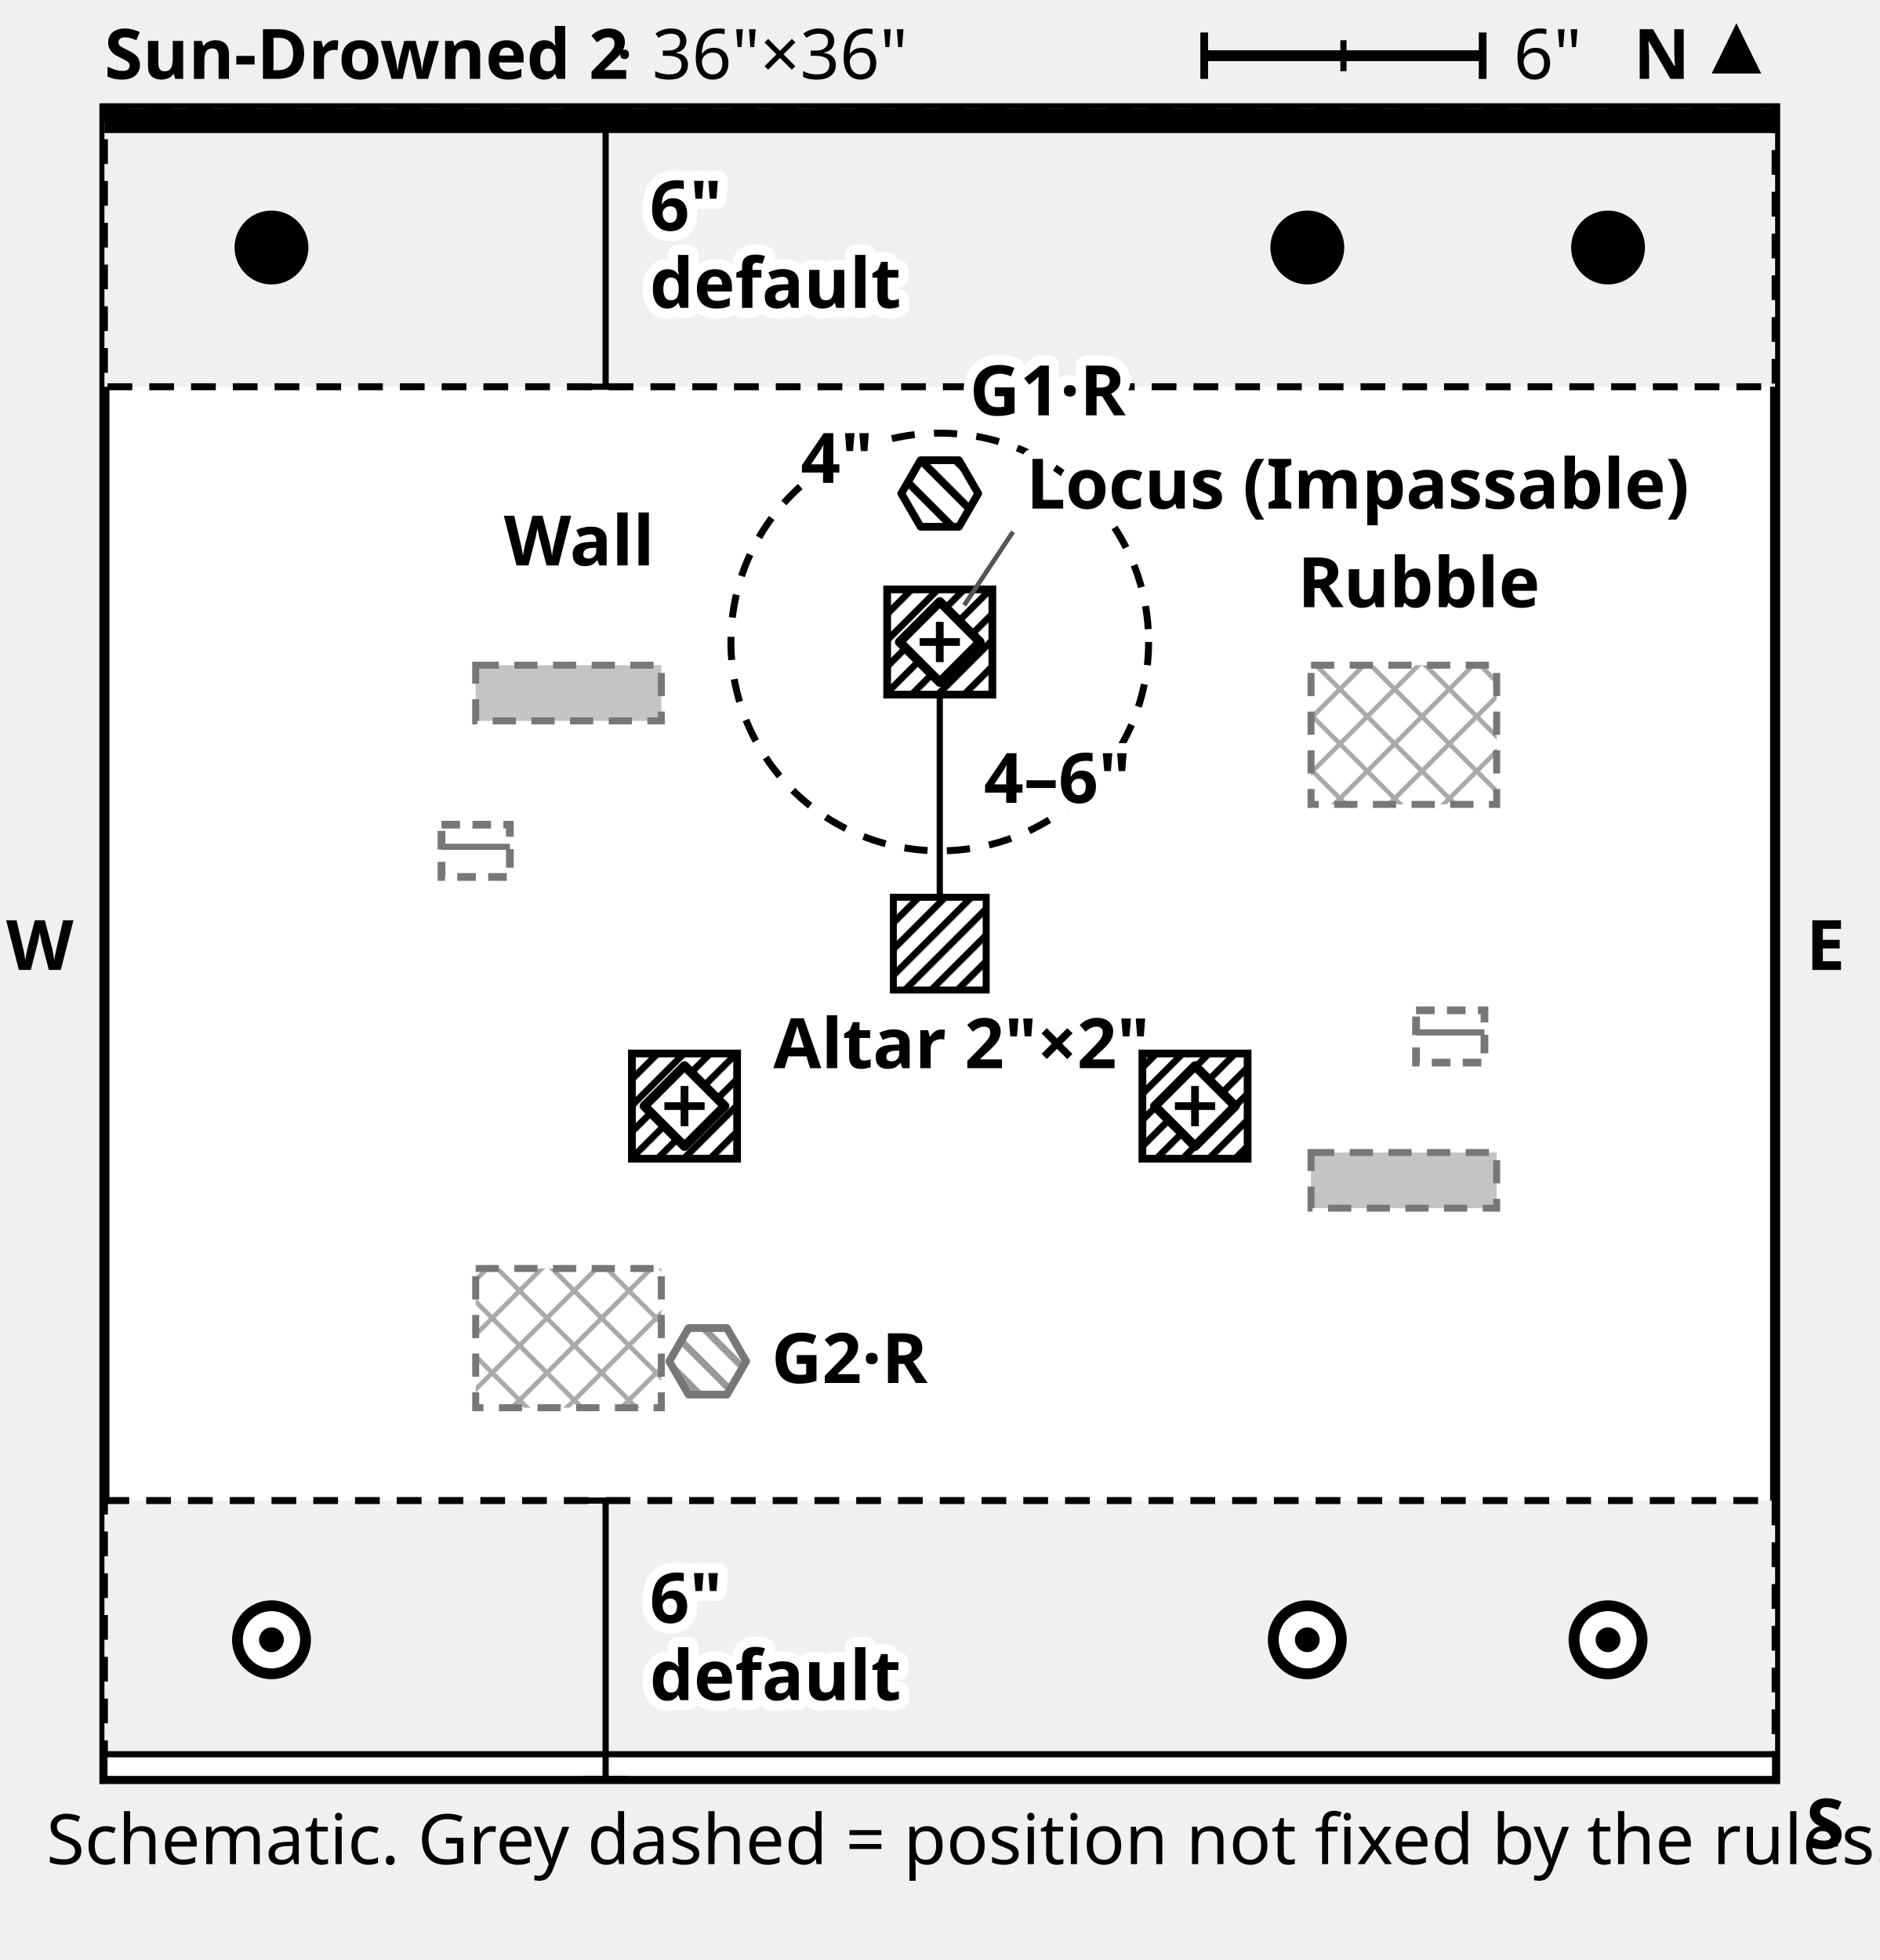
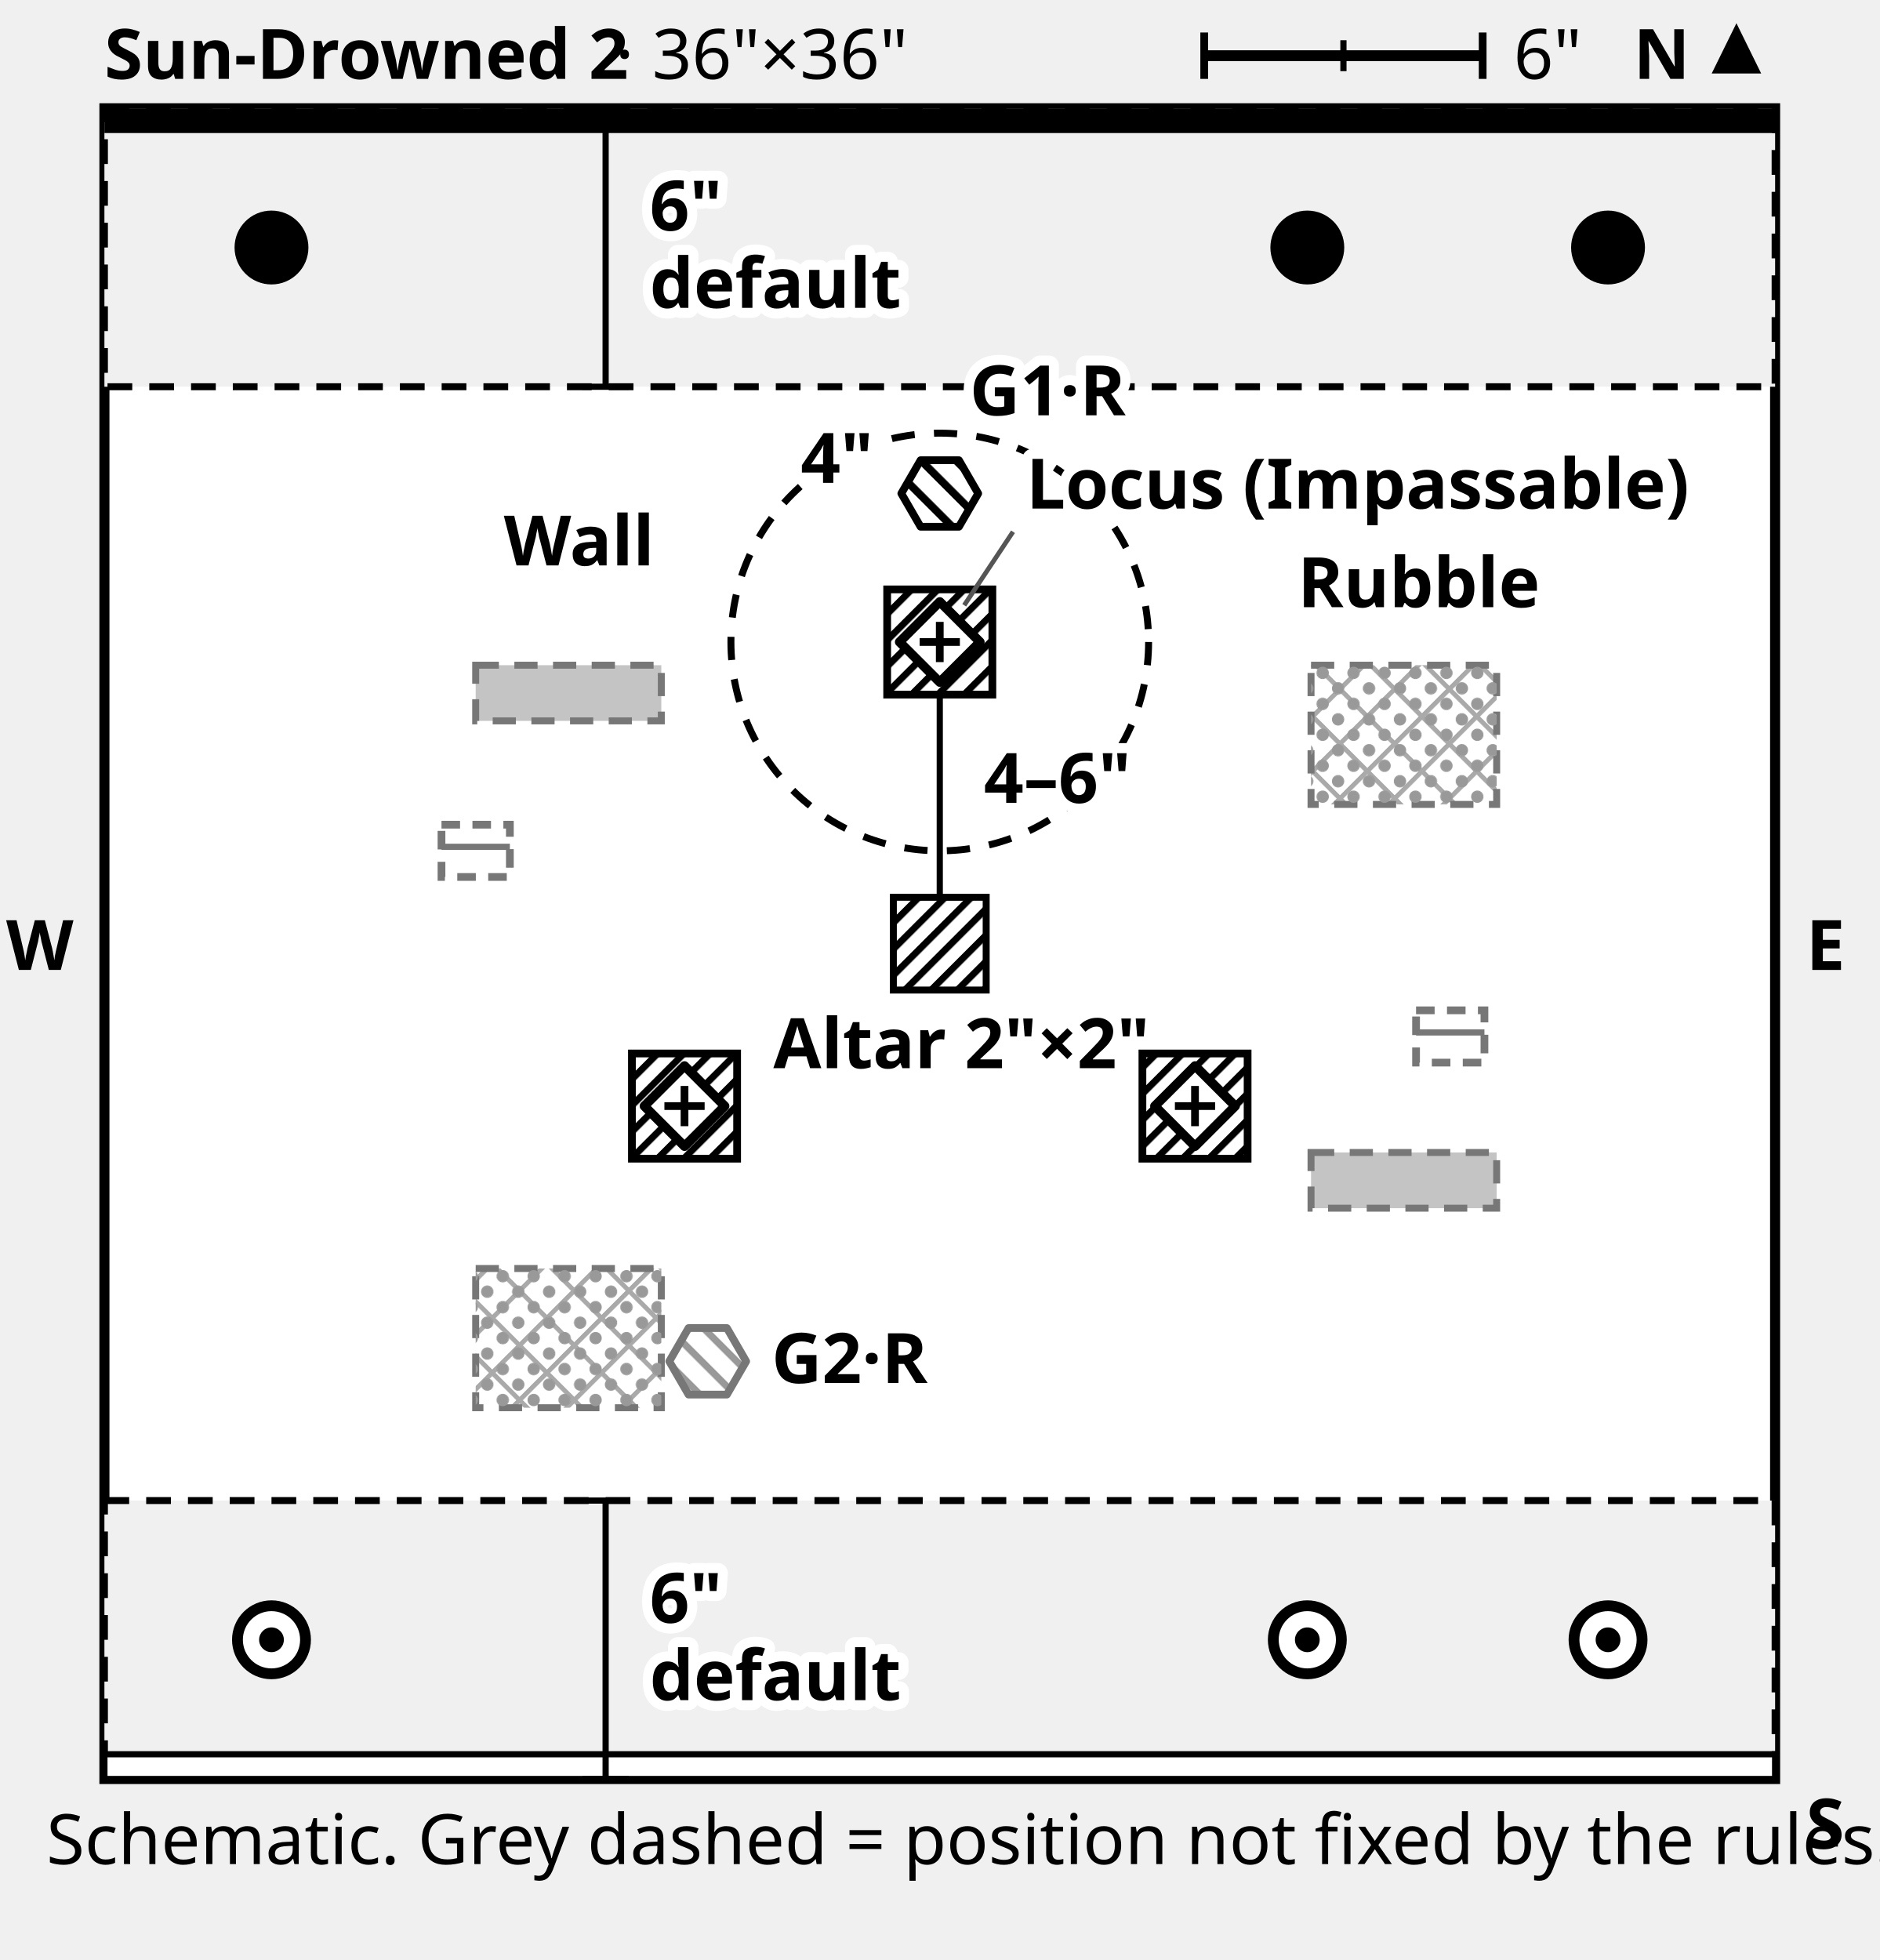
<svg xmlns="http://www.w3.org/2000/svg" width="243pt" height="253.4pt" viewBox="0 0 243 253.4">
  <defs>
    <pattern id="p-cover" width="5" height="5" patternUnits="userSpaceOnUse" patternTransform="rotate(45)">
      <rect width="5" height="5" fill="#fff" />
      <path d="M0 0.5H5M0.5 0V5" stroke="#444" stroke-width="0.7" fill="none" />
    </pattern>
    <pattern id="p-diff" width="4" height="4" patternUnits="userSpaceOnUse">
      <rect width="4" height="4" fill="#fff" />
      <circle cx="1" cy="1" r="0.75" fill="#222" />
      <circle cx="3" cy="3" r="0.75" fill="#222" />
    </pattern>
    <pattern id="p-imp" width="2.4" height="2.4" patternUnits="userSpaceOnUse" patternTransform="rotate(45)">
      <rect width="2.4" height="2.4" fill="#fff" />
      <path d="M0.4 0V2.4" stroke="#000" stroke-width="0.95" fill="none" />
    </pattern>
    <pattern id="p-mon" width="3.2" height="3.2" patternUnits="userSpaceOnUse" patternTransform="rotate(-45)">
      <rect width="3.2" height="3.2" fill="#fff" />
      <path d="M0.5 0V3.2" stroke="#000" stroke-width="1" fill="none" />
    </pattern>
    <pattern id="p-aoe" width="4" height="4" patternUnits="userSpaceOnUse" patternTransform="rotate(-45)">
      <rect width="4" height="4" fill="#fff" />
      <path d="M0.5 0V4" stroke="#777" stroke-width="1.4" fill="none" />
    </pattern>
  </defs>
  <defs>
    <pattern id="p-cover-l" width="5" height="5" patternUnits="userSpaceOnUse" patternTransform="rotate(45)">
      <rect width="5" height="5" fill="#fff" />
      <path d="M0 0.5H5M0.5 0V5" stroke="#aaa" stroke-width="0.6" fill="none" />
    </pattern>
    <pattern id="p-diff-l" width="4" height="4" patternUnits="userSpaceOnUse">
      <rect width="4" height="4" fill="#fff" />
      <circle cx="1" cy="1" r="0.7" fill="#999" />
      <circle cx="3" cy="3" r="0.7" fill="#999" />
    </pattern>
    <pattern id="p-imp-l" width="2.6" height="2.6" patternUnits="userSpaceOnUse" patternTransform="rotate(45)">
      <rect width="2.6" height="2.6" fill="#fff" />
      <path d="M0.4 0V2.6" stroke="#aaa" stroke-width="0.8" fill="none" />
    </pattern>
    <pattern id="p-mon-l" width="3.2" height="3.2" patternUnits="userSpaceOnUse" patternTransform="rotate(-45)">
      <rect width="3.2" height="3.2" fill="#fff" />
      <path d="M0.5 0V3.2" stroke="#999" stroke-width="0.9" fill="none" />
    </pattern>
    <pattern id="p-water" width="6" height="4" patternUnits="userSpaceOnUse">
      <rect width="6" height="4" fill="#fff" />
      <path d="M0 2.2Q1.5 0.4 3 2.2T6 2.2" stroke="#333" stroke-width="0.8" fill="none" />
    </pattern>
    <pattern id="p-water-l" width="6" height="4" patternUnits="userSpaceOnUse">
      <rect width="6" height="4" fill="#fff" />
      <path d="M0 2.2Q1.5 0.4 3 2.2T6 2.2" stroke="#aaa" stroke-width="0.8" fill="none" />
    </pattern>
    <pattern id="p-slip" width="6" height="6" patternUnits="userSpaceOnUse" patternTransform="rotate(-30)">
      <rect width="6" height="6" fill="#fff" />
      <path d="M0.5 1.5H3.5M3.5 4.5H5.5" stroke="#333" stroke-width="0.9" fill="none" />
    </pattern>
    <pattern id="p-slip-l" width="6" height="6" patternUnits="userSpaceOnUse" patternTransform="rotate(-30)">
      <rect width="6" height="6" fill="#fff" />
      <path d="M0.5 1.5H3.5M3.5 4.5H5.5" stroke="#aaa" stroke-width="0.9" fill="none" />
    </pattern>
    <pattern id="p-dark" width="4" height="4" patternUnits="userSpaceOnUse">
      <rect width="4" height="4" fill="#d9d9d9" />
      <path d="M0 4L4 0" stroke="#fff" stroke-width="0.9" fill="none" />
    </pattern>
    <pattern id="p-diffo" width="4" height="4" patternUnits="userSpaceOnUse">
      <circle cx="1" cy="1" r="0.8" fill="#222" />
      <circle cx="3" cy="3" r="0.8" fill="#222" />
    </pattern>
    <pattern id="p-diffo-l" width="4" height="4" patternUnits="userSpaceOnUse">
      <circle cx="1" cy="1" r="0.8" fill="#999" />
      <circle cx="3" cy="3" r="0.8" fill="#999" />
    </pattern>
    <pattern id="p-chasm" width="6" height="6" patternUnits="userSpaceOnUse">
      <rect width="6" height="6" fill="#d4d4d4" />
      <path d="M1.5 0V6M4.5 0V6" stroke="#333" stroke-width="1.1" stroke-dasharray="2.6 1.6" fill="none" />
    </pattern>
    <pattern id="p-chasm-l" width="6" height="6" patternUnits="userSpaceOnUse">
      <rect width="6" height="6" fill="#efefef" />
      <path d="M1.5 0V6M4.5 0V6" stroke="#aaa" stroke-width="1.1" stroke-dasharray="2.6 1.6" fill="none" />
    </pattern>
    <clipPath id="bclip">
      <rect x="13.5" y="14" width="216" height="216" />
    </clipPath>
  </defs>
  <rect x="13.5" y="14" width="216" height="216" fill="#fff" stroke="#000" stroke-width="1.3" />
  <g data-glyph="zone-A">
    <rect x="13.5" y="14" width="216" height="36" fill="#f0f0f0" stroke="#000" stroke-width="0.9" stroke-dasharray="3.2 2.2" />
    <rect x="13.5" y="14" width="216" height="3.2" fill="#000" />
  </g>
  <g data-glyph="dim">
    <line x1="78.3" y1="14" x2="78.3" y2="50" stroke="#000" stroke-width="0.8" stroke-linecap="butt" />
    <line x1="81.3" y1="14" x2="75.3" y2="14" stroke="#000" stroke-width="0.8" stroke-linecap="butt" />
    <line x1="81.3" y1="50" x2="75.3" y2="50" stroke="#000" stroke-width="0.8" stroke-linecap="butt" />
  </g>
  <g data-glyph="zone-B">
    <rect x="13.5" y="194" width="216" height="36" fill="#f0f0f0" stroke="#000" stroke-width="0.9" stroke-dasharray="3.2 2.2" />
    <rect x="13.5" y="226.8" width="216" height="3.2" fill="#fff" stroke="#000" stroke-width="0.8" />
  </g>
  <g data-glyph="dim">
    <line x1="78.3" y1="194" x2="78.3" y2="230" stroke="#000" stroke-width="0.8" stroke-linecap="butt" />
    <line x1="81.3" y1="194" x2="75.3" y2="194" stroke="#000" stroke-width="0.8" stroke-linecap="butt" />
    <line x1="81.3" y1="230" x2="75.3" y2="230" stroke="#000" stroke-width="0.8" stroke-linecap="butt" />
  </g>
  <g data-glyph="ter-impassable">
    <rect x="115.5" y="116" width="12" height="12" fill="url(#p-imp)" stroke="#000" stroke-width="0.9" />
  </g>
  <g data-glyph="ter-blocking" data-state="illus">
    <rect x="61.5" y="86" width="24" height="7.2" fill="#c4c4c4" stroke="#777" stroke-width="0.9" stroke-dasharray="3 2" />
  </g>
  <g data-glyph="ter-blocking" data-state="illus">
    <rect x="169.5" y="149" width="24" height="7.2" fill="#c4c4c4" stroke="#777" stroke-width="0.9" stroke-dasharray="3 2" />
  </g>
-   <g data-glyph="ter-cover" data-state="illus">
+   <g data-glyph="ter-coverdiff" data-state="illus">
    <rect x="169.5" y="86" width="24" height="18" fill="url(#p-cover-l)" stroke="#777" stroke-width="0.9" stroke-dasharray="3 2" />
-   </g>
-   <g data-glyph="ter-cover" data-state="illus">
+     <rect x="169.5" y="86" width="24" height="18" fill="url(#p-diffo-l)" />
+   </g>
+   <g data-glyph="ter-coverdiff" data-state="illus">
    <rect x="61.5" y="164" width="24" height="18" fill="url(#p-cover-l)" stroke="#777" stroke-width="0.9" stroke-dasharray="3 2" />
+     <rect x="61.5" y="164" width="24" height="18" fill="url(#p-diffo-l)" />
  </g>
  <g data-glyph="dim">
    <line x1="121.5" y1="86" x2="121.5" y2="116" stroke="#000" stroke-width="0.8" stroke-linecap="butt" />
    <line x1="124.5" y1="86" x2="118.5" y2="86" stroke="#000" stroke-width="0.8" stroke-linecap="butt" />
    <line x1="124.5" y1="116" x2="118.5" y2="116" stroke="#000" stroke-width="0.8" stroke-linecap="butt" />
  </g>
  <g data-glyph="ring">
    <g clip-path="url(#bclip)">
      <circle cx="121.5" cy="83" r="27" fill="none" stroke="#000" stroke-width="0.9" stroke-dasharray="3 2.5" />
    </g>
  </g>
  <g data-glyph="ter-impassable">
    <rect x="114.7" y="76.2" width="13.6" height="13.6" fill="url(#p-imp)" stroke="#000" stroke-width="1" />
  </g>
  <g data-glyph="obj">
    <polygon points="121.5,77.8 126.7,83 121.5,88.2 116.3,83" fill="#fff" stroke="#000" stroke-width="1.2" stroke-linejoin="round" />
    <line x1="118.9" y1="83" x2="124.1" y2="83" stroke="#000" stroke-width="1" stroke-linecap="butt" />
    <line x1="121.5" y1="80.4" x2="121.5" y2="85.6" stroke="#000" stroke-width="1" stroke-linecap="butt" />
  </g>
  <g data-glyph="ter-impassable">
    <rect x="147.7" y="136.2" width="13.6" height="13.6" fill="url(#p-imp)" stroke="#000" stroke-width="1" />
  </g>
  <g data-glyph="obj">
    <polygon points="154.5,137.8 159.7,143 154.5,148.2 149.3,143" fill="#fff" stroke="#000" stroke-width="1.2" stroke-linejoin="round" />
    <line x1="151.9" y1="143" x2="157.1" y2="143" stroke="#000" stroke-width="1" stroke-linecap="butt" />
    <line x1="154.5" y1="140.4" x2="154.5" y2="145.6" stroke="#000" stroke-width="1" stroke-linecap="butt" />
  </g>
  <g data-glyph="ter-impassable">
    <rect x="81.7" y="136.2" width="13.6" height="13.6" fill="url(#p-imp)" stroke="#000" stroke-width="1" />
  </g>
  <g data-glyph="obj">
    <polygon points="88.5,137.8 93.7,143 88.5,148.2 83.3,143" fill="#fff" stroke="#000" stroke-width="1.2" stroke-linejoin="round" />
    <line x1="85.9" y1="143" x2="91.1" y2="143" stroke="#000" stroke-width="1" stroke-linecap="butt" />
    <line x1="88.5" y1="140.4" x2="88.5" y2="145.6" stroke="#000" stroke-width="1" stroke-linecap="butt" />
  </g>
  <g data-glyph="chest" data-state="illus">
    <rect x="57.08" y="106.62" width="8.84" height="6.76" fill="#fff" stroke="#777" stroke-width="1" stroke-dasharray="2.4 1.6" />
    <line x1="57.08" y1="109.48" x2="65.92" y2="109.48" stroke="#777" stroke-width="0.8" stroke-linecap="butt" />
  </g>
  <g data-glyph="chest" data-state="illus">
    <rect x="183.08" y="130.62" width="8.84" height="6.76" fill="#fff" stroke="#777" stroke-width="1" stroke-dasharray="2.4 1.6" />
    <line x1="183.08" y1="133.48" x2="191.92" y2="133.48" stroke="#777" stroke-width="0.8" stroke-linecap="butt" />
  </g>
  <g data-glyph="mon">
    <polygon points="126.47,63.8 123.98,68.1 119.02,68.1 116.53,63.8 119.02,59.5 123.98,59.5" fill="url(#p-mon)" stroke="#000" stroke-width="1" stroke-linejoin="round" />
  </g>
  <g data-glyph="mon" data-state="illus">
    <polygon points="96.47,176 93.98,180.3 89.02,180.3 86.53,176 89.02,171.7 93.98,171.7" fill="url(#p-mon-l)" stroke="#777" stroke-width="1" stroke-linejoin="round" />
  </g>
  <g data-glyph="hero-A">
    <circle cx="35.1" cy="32" r="4.4" fill="#000" stroke="#000" stroke-width="0.75" />
  </g>
  <g data-glyph="hero-A">
    <circle cx="169.02" cy="32" r="4.4" fill="#000" stroke="#000" stroke-width="0.75" />
  </g>
  <g data-glyph="hero-A">
    <circle cx="207.9" cy="32" r="4.4" fill="#000" stroke="#000" stroke-width="0.75" />
  </g>
  <g data-glyph="hero-B">
    <circle cx="35.1" cy="212" r="4.4" fill="#fff" stroke="#000" stroke-width="1.4" />
    <circle cx="35.1" cy="212" r="1.6" fill="#000" />
  </g>
  <g data-glyph="hero-B">
    <circle cx="169.02" cy="212" r="4.4" fill="#fff" stroke="#000" stroke-width="1.4" />
    <circle cx="169.02" cy="212" r="1.6" fill="#000" />
  </g>
  <g data-glyph="hero-B">
    <circle cx="207.9" cy="212" r="4.4" fill="#fff" stroke="#000" stroke-width="1.4" />
    <circle cx="207.9" cy="212" r="1.6" fill="#000" />
  </g>
  <text x="103.52" y="62.42" font-family="'Source Sans 3'" font-size="9" font-weight="600" fill="#000" stroke="#fff" stroke-width="2.6" stroke-linejoin="round" paint-order="stroke">4"</text>
  <text x="84" y="29.8" font-family="'Source Sans 3'" font-size="9" font-weight="600" fill="#000" stroke="#fff" stroke-width="2.6" stroke-linejoin="round" paint-order="stroke">6"</text>
  <text x="84" y="39.8" font-family="'Source Sans 3'" font-size="9" font-weight="600" fill="#000" stroke="#fff" stroke-width="2.6" stroke-linejoin="round" paint-order="stroke">default</text>
  <text x="84" y="209.8" font-family="'Source Sans 3'" font-size="9" font-weight="600" fill="#000" stroke="#fff" stroke-width="2.6" stroke-linejoin="round" paint-order="stroke">6"</text>
  <text x="84" y="219.8" font-family="'Source Sans 3'" font-size="9" font-weight="600" fill="#000" stroke="#fff" stroke-width="2.6" stroke-linejoin="round" paint-order="stroke">default</text>
  <text x="99.98" y="138.1" font-family="'Source Sans 3'" font-size="9" font-weight="600" fill="#000" stroke="#fff" stroke-width="2.6" stroke-linejoin="round" paint-order="stroke">Altar 2"×2"</text>
  <text x="65.14" y="73.1" font-family="'Source Sans 3'" font-size="9" font-weight="600" fill="#000" stroke="#fff" stroke-width="2.6" stroke-linejoin="round" paint-order="stroke">Wall</text>
  <text x="167.77" y="78.5" font-family="'Source Sans 3'" font-size="9" font-weight="600" fill="#000" stroke="#fff" stroke-width="2.6" stroke-linejoin="round" paint-order="stroke">Rubble</text>
  <g data-glyph="range">
    <text x="127.2" y="103.8" font-family="'Source Sans 3'" font-size="9" font-weight="600" fill="#000" stroke="#fff" stroke-width="2.6" stroke-linejoin="round" paint-order="stroke">4–6"</text>
  </g>
  <g data-glyph="leader">
    <line x1="124.66" y1="78.25" x2="130.97" y2="68.75" stroke="#555" stroke-width="0.6" stroke-linecap="butt" />
  </g>
  <text x="132.67" y="65.75" font-family="'Source Sans 3'" font-size="9" font-weight="600" fill="#000" stroke="#fff" stroke-width="2.6" stroke-linejoin="round" paint-order="stroke">Locus (Impassable)</text>
  <text x="125.37" y="53.69" font-family="'Source Sans 3'" font-size="9" font-weight="600" fill="#000" stroke="#fff" stroke-width="2.6" stroke-linejoin="round" paint-order="stroke">G1·R</text>
  <text x="99.76" y="178.8" font-family="'Source Sans 3'" font-size="9" font-weight="600" fill="#000" stroke="#fff" stroke-width="2.6" stroke-linejoin="round" paint-order="stroke">G2·R</text>
  <text x="13.5" y="10.2" font-weight="700" font-family="'Source Sans 3'" font-size="9" fill="#000">Sun-Drowned 2</text>
  <text x="79.55" y="10.2" font-weight="400" font-family="'Source Sans 3'" font-size="9" fill="#000">·  36"×36"</text>
  <g data-glyph="compass">
    <polygon points="224.5,3 221.3,9.5 227.7,9.5" fill="#000" />
    <text x="218.5" y="10.2" font-weight="700" font-family="'Source Sans 3'" font-size="9" fill="#000" text-anchor="end">N</text>
  </g>
  <g data-glyph="scale">
    <line x1="155.69" y1="7.2" x2="191.69" y2="7.2" stroke="#000" stroke-width="1.4" stroke-linecap="butt" />
    <line x1="155.69" y1="4.2" x2="155.69" y2="10.2" stroke="#000" stroke-width="1" stroke-linecap="butt" />
    <line x1="191.69" y1="4.2" x2="191.69" y2="10.2" stroke="#000" stroke-width="1" stroke-linecap="butt" />
    <line x1="173.69" y1="5.2" x2="173.69" y2="9.2" stroke="#000" stroke-width="0.8" stroke-linecap="butt" />
    <text x="195.69" y="10.2" font-weight="400" font-family="'Source Sans 3'" font-size="9" fill="#000">6"</text>
  </g>
  <text x="9.5" y="125.4" font-weight="700" font-family="'Source Sans 3'" font-size="9" fill="#000" text-anchor="end">W</text>
  <text x="233.5" y="125.4" font-weight="700" font-family="'Source Sans 3'" font-size="9" fill="#000">E</text>
  <text x="233.5" y="239" font-weight="700" font-family="'Source Sans 3'" font-size="9" fill="#000">S</text>
  <text x="6" y="241" font-weight="400" font-family="'Source Sans 3'" font-size="9" fill="#000">Schematic. Grey dashed = position not fixed by the rules.</text>
</svg>
